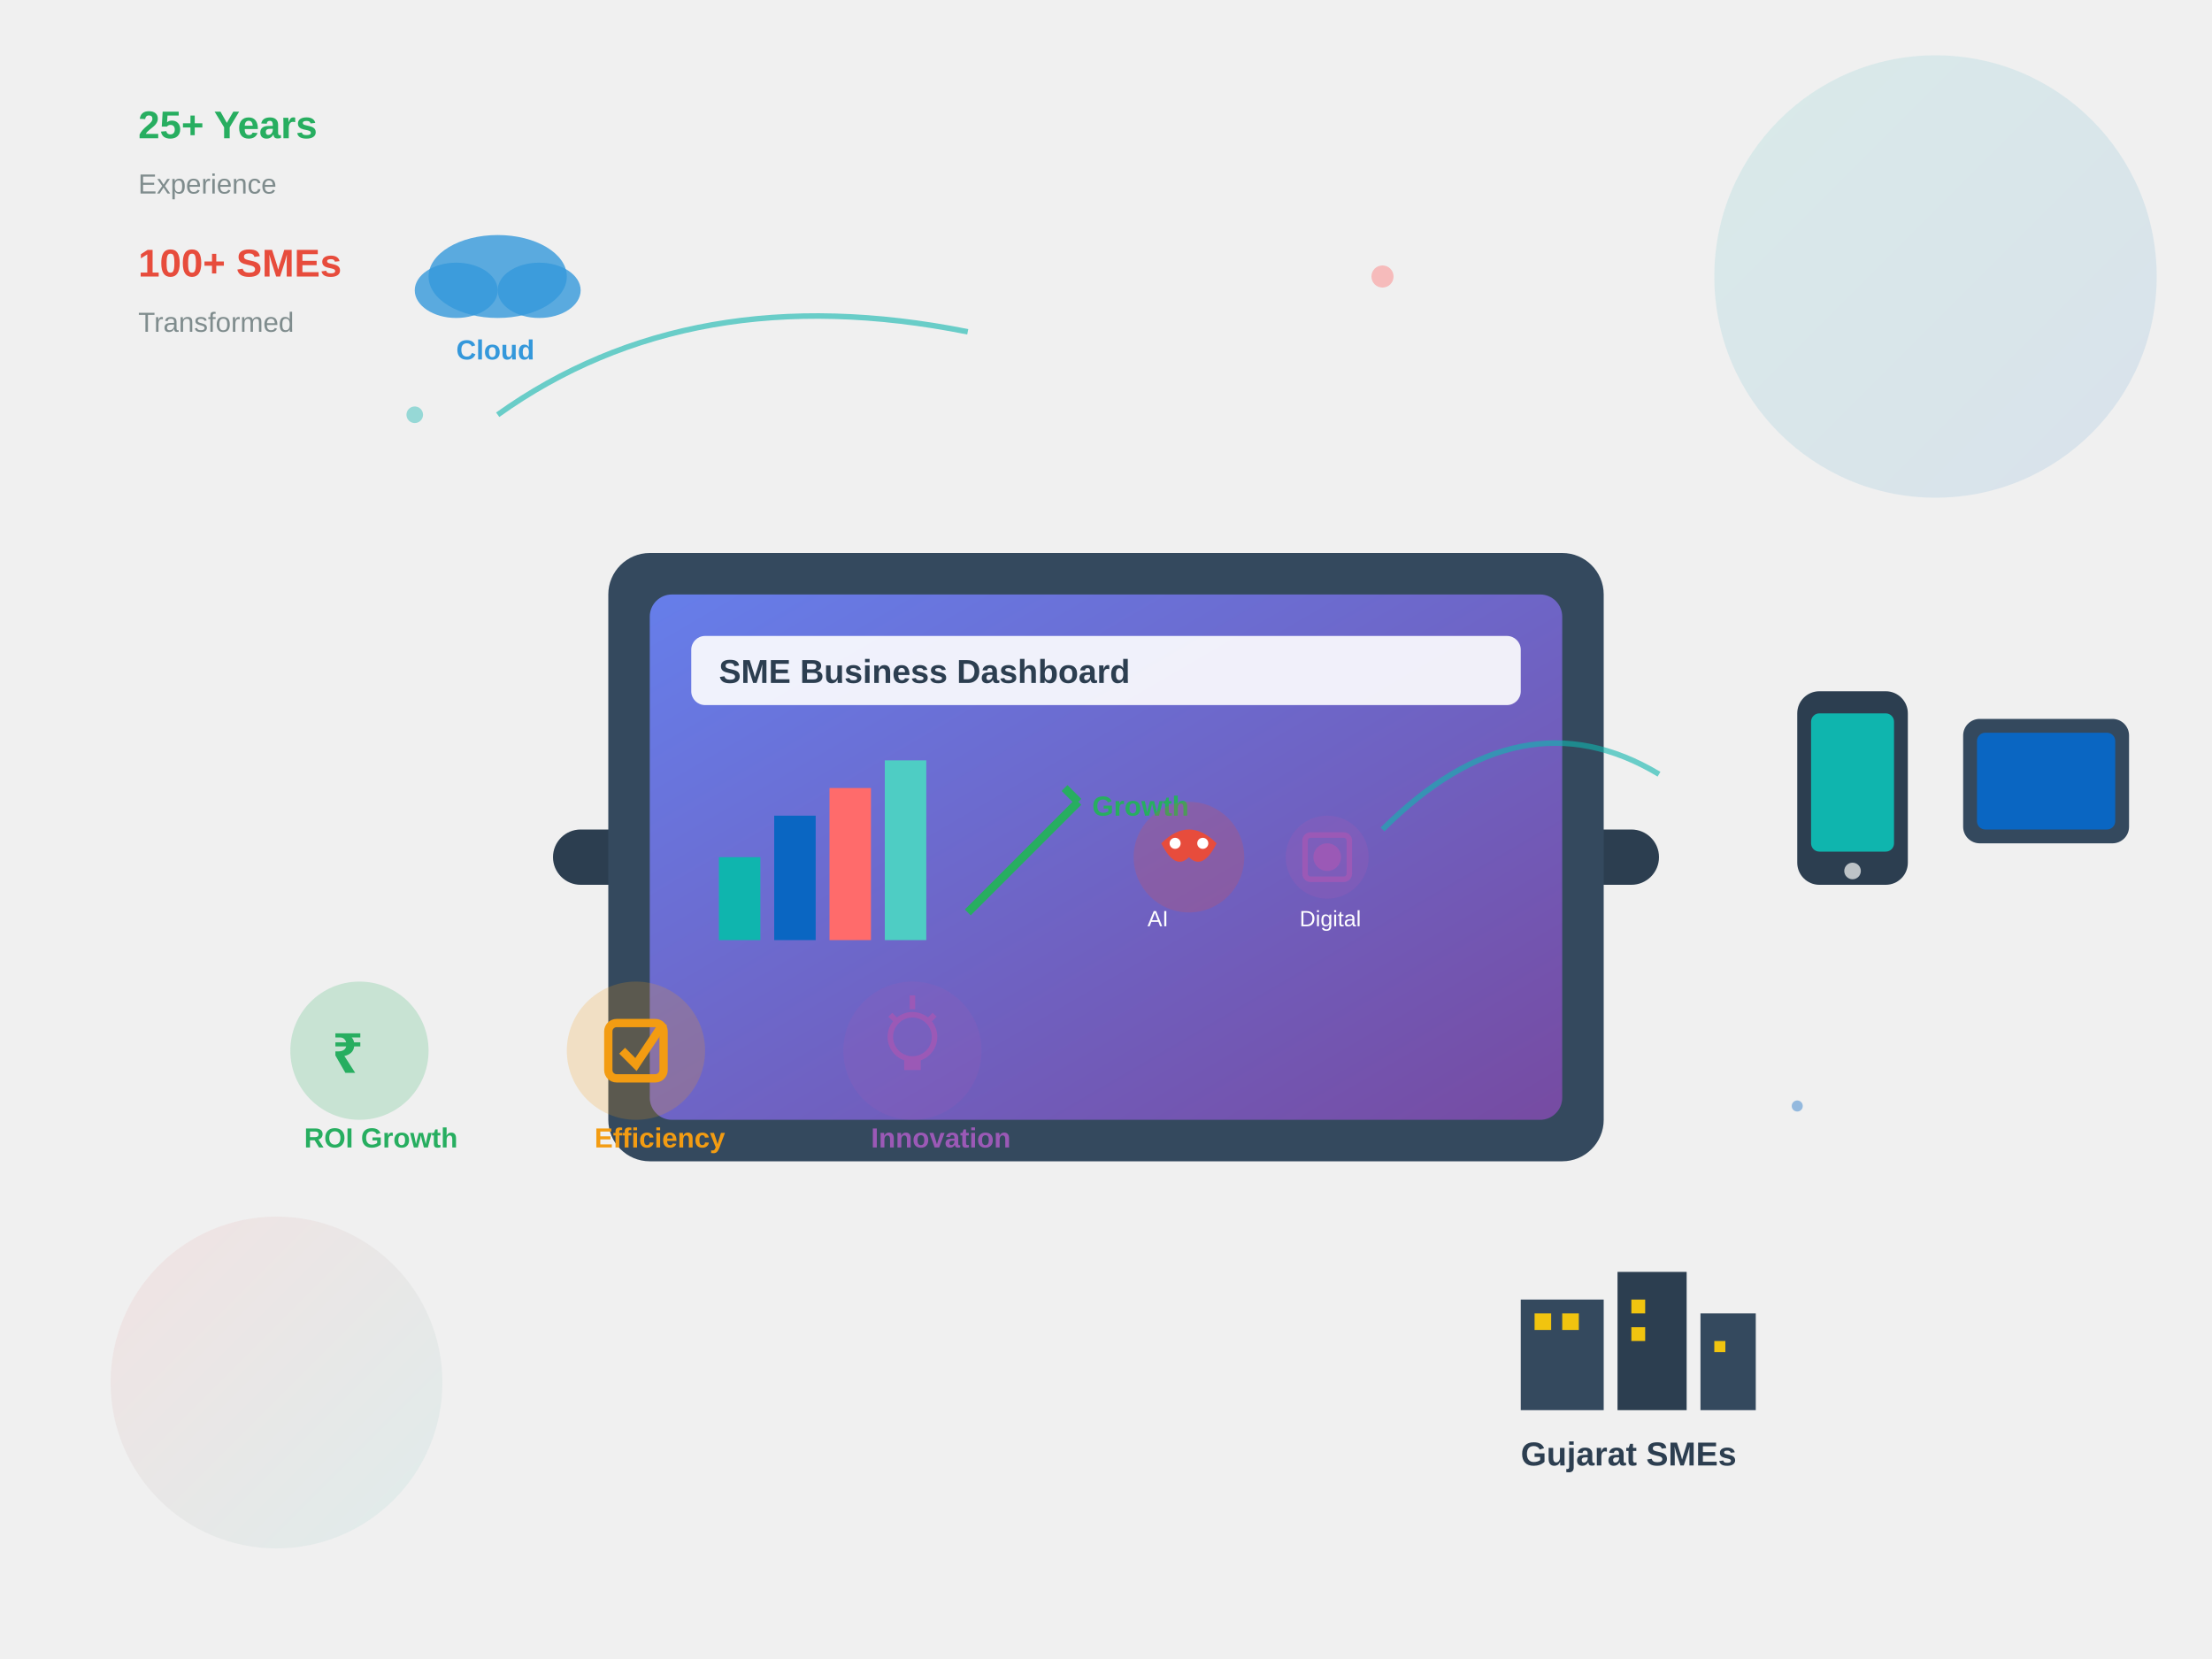
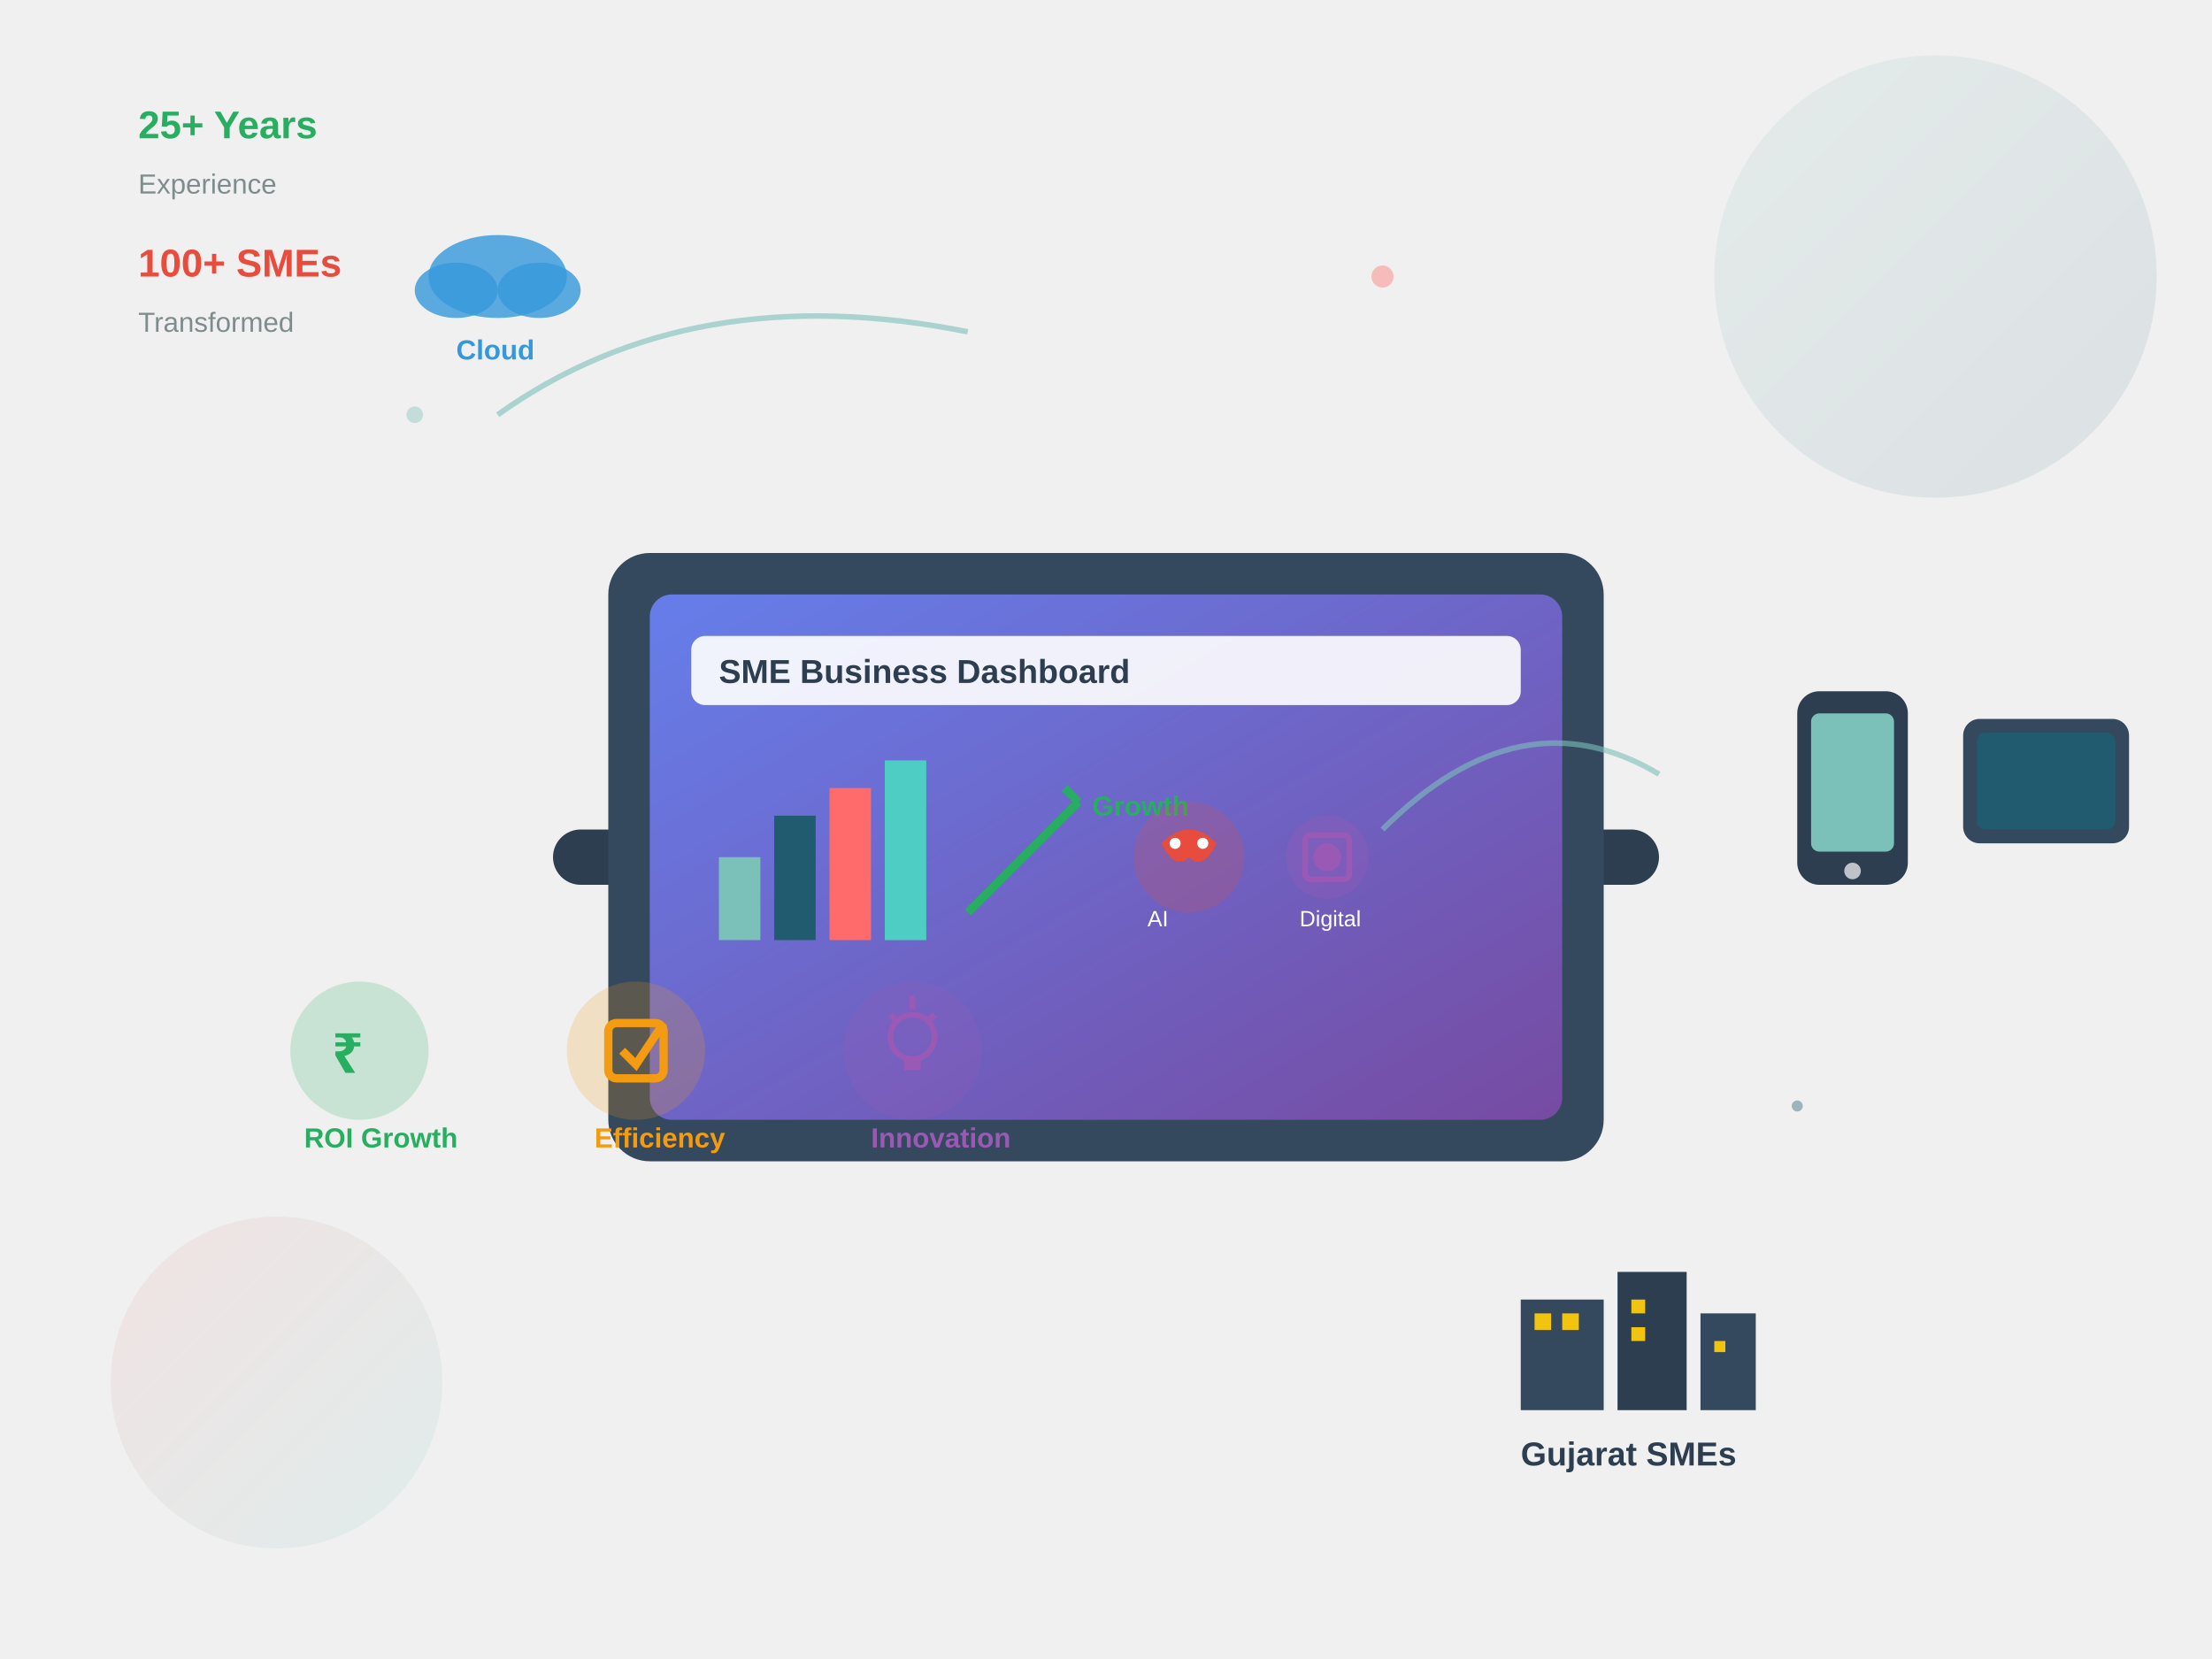
<svg xmlns="http://www.w3.org/2000/svg" viewBox="0 0 800 600">
  <defs>
    <linearGradient id="primaryGradient" x1="0%" y1="0%" x2="100%" y2="100%">
-       <stop offset="0%" style="stop-color:#0FB5AE;stop-opacity:1" />
-       <stop offset="100%" style="stop-color:#0A66C2;stop-opacity:1" />
+       <stop offset="0%" style="stop-color:#7cc0ba;stop-opacity:1" />
+       <stop offset="100%" style="stop-color:#215b6f;stop-opacity:1" />
    </linearGradient>
    <linearGradient id="accentGradient" x1="0%" y1="0%" x2="100%" y2="100%">
      <stop offset="0%" style="stop-color:#FF6B6B;stop-opacity:1" />
      <stop offset="100%" style="stop-color:#4ECDC4;stop-opacity:1" />
    </linearGradient>
    <linearGradient id="screenGradient" x1="0%" y1="0%" x2="100%" y2="100%">
      <stop offset="0%" style="stop-color:#667eea;stop-opacity:1" />
      <stop offset="100%" style="stop-color:#764ba2;stop-opacity:1" />
    </linearGradient>
    <animateTransform id="float" attributeName="transform" type="translate" values="0,0; 0,-10; 0,0" dur="3s" repeatCount="indefinite" />
    <animateTransform id="rotate" attributeName="transform" type="rotate" values="0 400 300; 360 400 300" dur="20s" repeatCount="indefinite" />
  </defs>
  <circle cx="700" cy="100" r="80" fill="url(#primaryGradient)" opacity="0.1">
    <animateTransform attributeName="transform" type="translate" values="0,0; -20,10; 0,0" dur="4s" repeatCount="indefinite" />
  </circle>
  <circle cx="100" cy="500" r="60" fill="url(#accentGradient)" opacity="0.1">
    <animateTransform attributeName="transform" type="translate" values="0,0; 15,-5; 0,0" dur="5s" repeatCount="indefinite" />
  </circle>
  <g transform="translate(200, 200)">
    <rect x="0" y="100" width="400" height="20" rx="10" fill="#2C3E50" />
    <rect x="20" y="0" width="360" height="220" rx="15" fill="#34495E" />
    <rect x="35" y="15" width="330" height="190" rx="8" fill="url(#screenGradient)" />
    <rect x="50" y="30" width="300" height="25" rx="5" fill="#FFFFFF" opacity="0.9" />
    <text x="60" y="47" font-family="Arial, sans-serif" font-size="12" fill="#2C3E50" font-weight="bold">SME Business Dashboard</text>
    <g transform="translate(60, 70)">
-       <rect x="0" y="40" width="15" height="30" fill="#0FB5AE" />
-       <rect x="20" y="25" width="15" height="45" fill="#0A66C2" />
+       <rect x="0" y="40" width="15" height="30" fill="#7cc0ba" />
+       <rect x="20" y="25" width="15" height="45" fill="#215b6f" />
      <rect x="40" y="15" width="15" height="55" fill="#FF6B6B" />
      <rect x="60" y="5" width="15" height="65" fill="#4ECDC4" />
      <path d="M 90 60 L 130 20 L 125 25 M 130 20 L 125 15" stroke="#27AE60" stroke-width="3" fill="none" />
      <text x="135" y="25" font-family="Arial, sans-serif" font-size="10" fill="#27AE60" font-weight="bold">Growth</text>
    </g>
    <g transform="translate(200, 80)">
      <circle cx="30" cy="30" r="20" fill="#E74C3C" opacity="0.2" />
      <path d="M 20 25 Q 30 15 40 25 Q 35 35 30 30 Q 25 35 20 25" fill="#E74C3C" />
      <circle cx="25" cy="25" r="2" fill="#FFFFFF" />
      <circle cx="35" cy="25" r="2" fill="#FFFFFF" />
      <text x="15" y="55" font-family="Arial, sans-serif" font-size="8" fill="#FFFFFF">AI</text>
      <circle cx="80" cy="30" r="15" fill="#9B59B6" opacity="0.3" />
      <rect x="72" y="22" width="16" height="16" rx="2" fill="none" stroke="#9B59B6" stroke-width="2" />
      <circle cx="80" cy="30" r="5" fill="#9B59B6" />
      <text x="70" y="55" font-family="Arial, sans-serif" font-size="8" fill="#FFFFFF">Digital</text>
    </g>
  </g>
  <g transform="translate(150, 80)">
    <ellipse cx="30" cy="20" rx="25" ry="15" fill="#3498DB" opacity="0.8">
      <animateTransform attributeName="transform" type="translate" values="0,0; 5,-3; 0,0" dur="4s" repeatCount="indefinite" />
    </ellipse>
    <ellipse cx="15" cy="25" rx="15" ry="10" fill="#3498DB" opacity="0.8">
      <animateTransform attributeName="transform" type="translate" values="0,0; 5,-3; 0,0" dur="4s" repeatCount="indefinite" />
    </ellipse>
    <ellipse cx="45" cy="25" rx="15" ry="10" fill="#3498DB" opacity="0.8">
      <animateTransform attributeName="transform" type="translate" values="0,0; 5,-3; 0,0" dur="4s" repeatCount="indefinite" />
    </ellipse>
    <text x="15" y="50" font-family="Arial, sans-serif" font-size="10" fill="#3498DB" font-weight="bold">Cloud</text>
  </g>
  <g transform="translate(650, 250)">
    <rect x="0" y="0" width="40" height="70" rx="8" fill="#2C3E50" />
-     <rect x="5" y="8" width="30" height="50" rx="3" fill="#0FB5AE" />
+     <rect x="5" y="8" width="30" height="50" rx="3" fill="#7cc0ba" />
    <circle cx="20" cy="65" r="3" fill="#BDC3C7" />
    <rect x="60" y="10" width="60" height="45" rx="6" fill="#34495E" />
-     <rect x="65" y="15" width="50" height="35" rx="3" fill="#0A66C2" />
+     <rect x="65" y="15" width="50" height="35" rx="3" fill="#215b6f" />
    <animateTransform attributeName="transform" type="translate" values="0,0; -5,5; 0,0" dur="6s" repeatCount="indefinite" />
  </g>
-   <g stroke="#0FB5AE" stroke-width="2" fill="none" opacity="0.6">
+   <g stroke="#7cc0ba" stroke-width="2" fill="none" opacity="0.6">
    <path d="M 180 150 Q 250 100 350 120">
      <animate attributeName="stroke-dasharray" values="0,100; 100,0; 0,100" dur="3s" repeatCount="indefinite" />
    </path>
    <path d="M 600 280 Q 550 250 500 300">
      <animate attributeName="stroke-dasharray" values="0,80; 80,0; 0,80" dur="4s" repeatCount="indefinite" />
    </path>
  </g>
  <g transform="translate(100, 350)">
    <circle cx="30" cy="30" r="25" fill="#27AE60" opacity="0.2" />
    <text x="20" y="38" font-family="Arial, sans-serif" font-size="20" fill="#27AE60" font-weight="bold">₹</text>
    <text x="10" y="65" font-family="Arial, sans-serif" font-size="10" fill="#27AE60" font-weight="bold">ROI Growth</text>
    <g transform="translate(100, 0)">
      <circle cx="30" cy="30" r="25" fill="#F39C12" opacity="0.2" />
      <rect x="20" y="20" width="20" height="20" rx="3" fill="none" stroke="#F39C12" stroke-width="3" />
      <path d="M 25 30 L 30 35 L 40 20" stroke="#F39C12" stroke-width="3" fill="none" />
      <text x="15" y="65" font-family="Arial, sans-serif" font-size="10" fill="#F39C12" font-weight="bold">Efficiency</text>
    </g>
    <g transform="translate(200, 0)">
      <circle cx="30" cy="30" r="25" fill="#9B59B6" opacity="0.2" />
      <circle cx="30" cy="25" r="8" fill="none" stroke="#9B59B6" stroke-width="2" />
      <rect x="27" y="33" width="6" height="4" fill="#9B59B6" />
      <line x1="30" y1="10" x2="30" y2="15" stroke="#9B59B6" stroke-width="2" />
      <line x1="38" y1="17" x2="35" y2="20" stroke="#9B59B6" stroke-width="2" />
      <line x1="22" y1="17" x2="25" y2="20" stroke="#9B59B6" stroke-width="2" />
      <text x="15" y="65" font-family="Arial, sans-serif" font-size="10" fill="#9B59B6" font-weight="bold">Innovation</text>
    </g>
  </g>
  <g opacity="0.4">
-     <circle cx="150" cy="150" r="3" fill="#0FB5AE">
+     <circle cx="150" cy="150" r="3" fill="#7cc0ba">
      <animateTransform attributeName="transform" type="translate" values="0,0; 10,-15; 0,0" dur="5s" repeatCount="indefinite" />
    </circle>
-     <circle cx="650" cy="400" r="2" fill="#0A66C2">
+     <circle cx="650" cy="400" r="2" fill="#215b6f">
      <animateTransform attributeName="transform" type="translate" values="0,0; -8,12; 0,0" dur="4s" repeatCount="indefinite" />
    </circle>
    <circle cx="500" cy="100" r="4" fill="#FF6B6B">
      <animateTransform attributeName="transform" type="translate" values="0,0; 12,8; 0,0" dur="6s" repeatCount="indefinite" />
    </circle>
  </g>
  <g transform="translate(550, 450)">
    <rect x="0" y="20" width="30" height="40" fill="#34495E" />
    <rect x="35" y="10" width="25" height="50" fill="#2C3E50" />
    <rect x="65" y="25" width="20" height="35" fill="#34495E" />
    <rect x="5" y="25" width="6" height="6" fill="#F1C40F" />
    <rect x="15" y="25" width="6" height="6" fill="#F1C40F" />
    <rect x="40" y="20" width="5" height="5" fill="#F1C40F" />
    <rect x="40" y="30" width="5" height="5" fill="#F1C40F" />
    <rect x="70" y="35" width="4" height="4" fill="#F1C40F" />
    <text x="0" y="80" font-family="Arial, sans-serif" font-size="12" fill="#2C3E50" font-weight="bold">Gujarat SMEs</text>
  </g>
  <g transform="translate(50, 50)">
    <text x="0" y="0" font-family="Arial, sans-serif" font-size="14" fill="#27AE60" font-weight="bold">25+ Years</text>
    <text x="0" y="20" font-family="Arial, sans-serif" font-size="10" fill="#7F8C8D">Experience</text>
    <text x="0" y="50" font-family="Arial, sans-serif" font-size="14" fill="#E74C3C" font-weight="bold">100+ SMEs</text>
    <text x="0" y="70" font-family="Arial, sans-serif" font-size="10" fill="#7F8C8D">Transformed</text>
  </g>
</svg>
